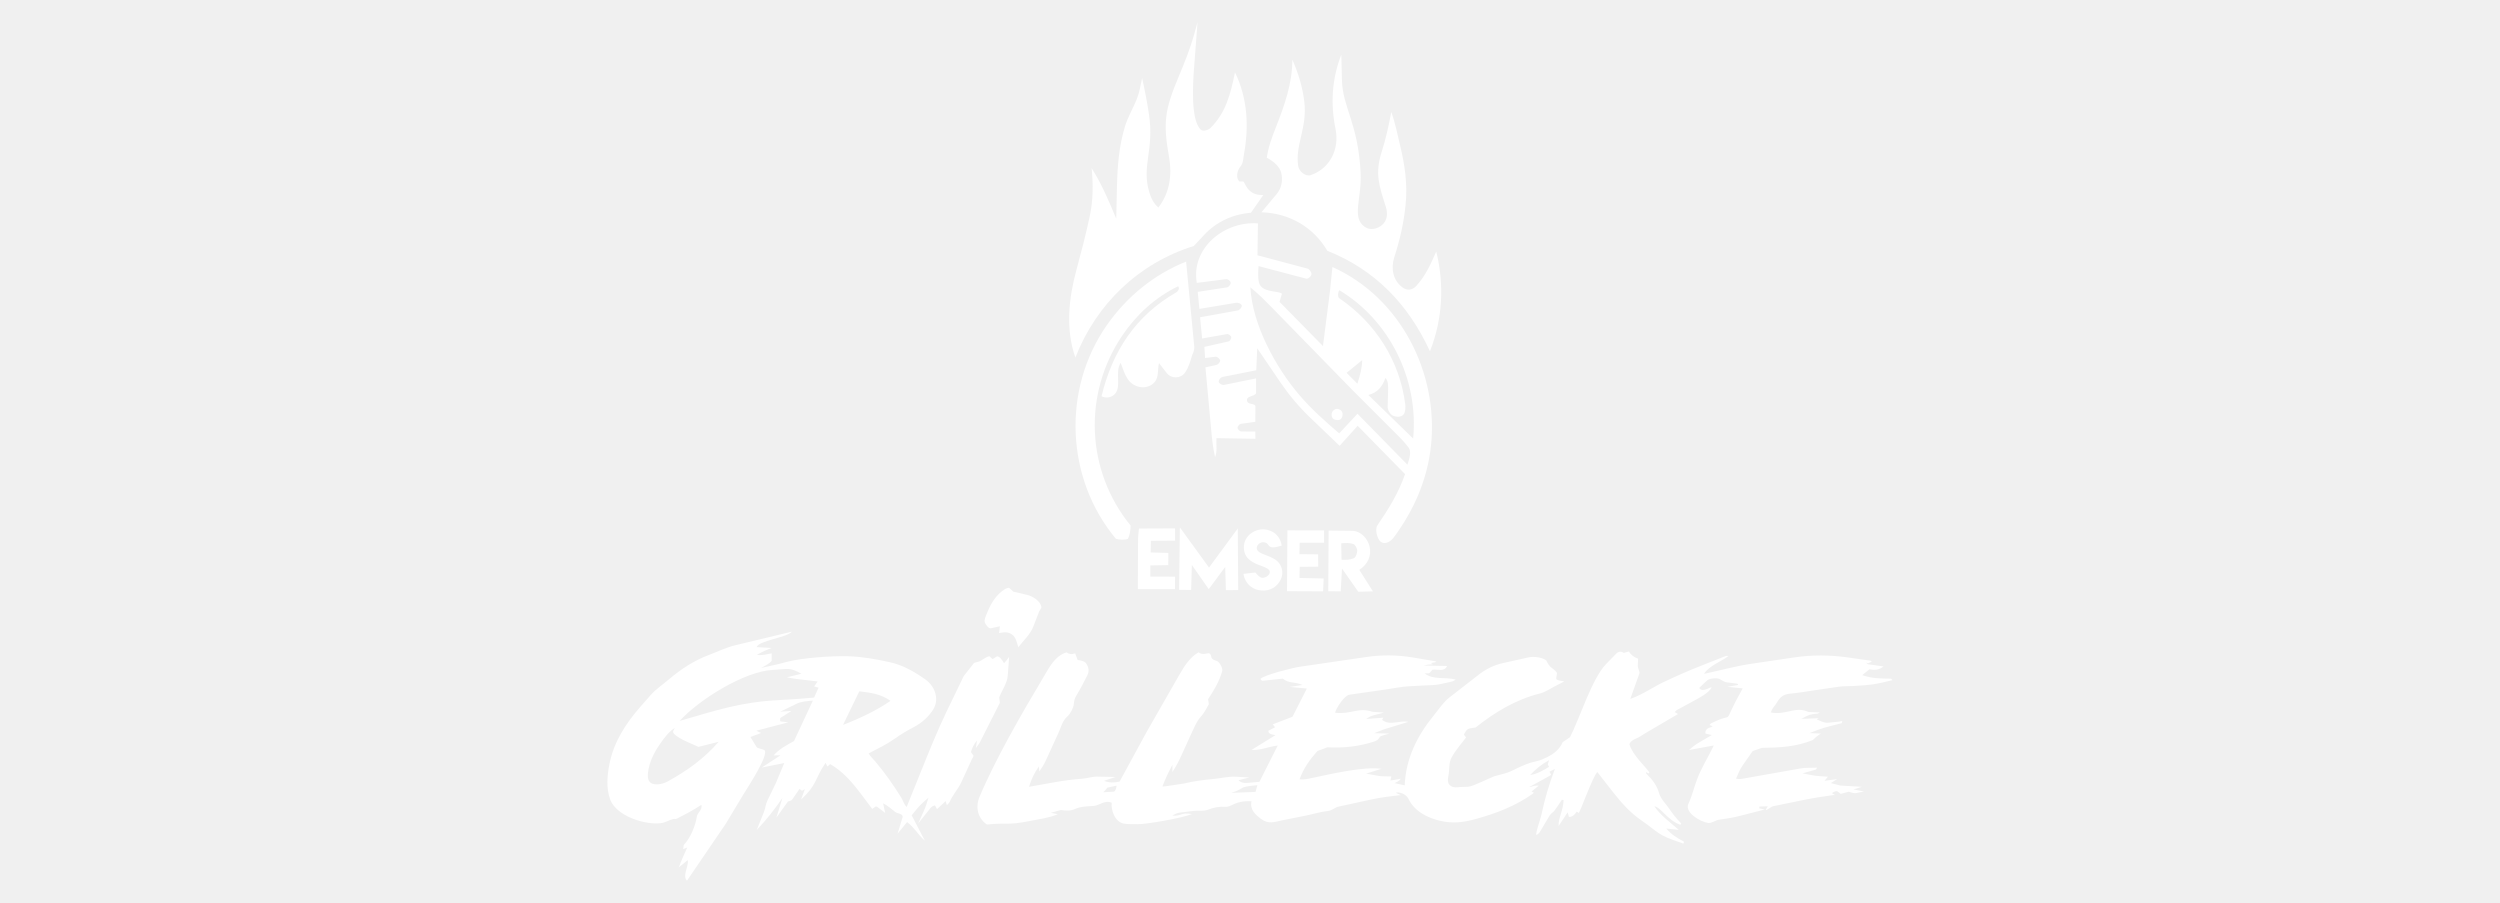
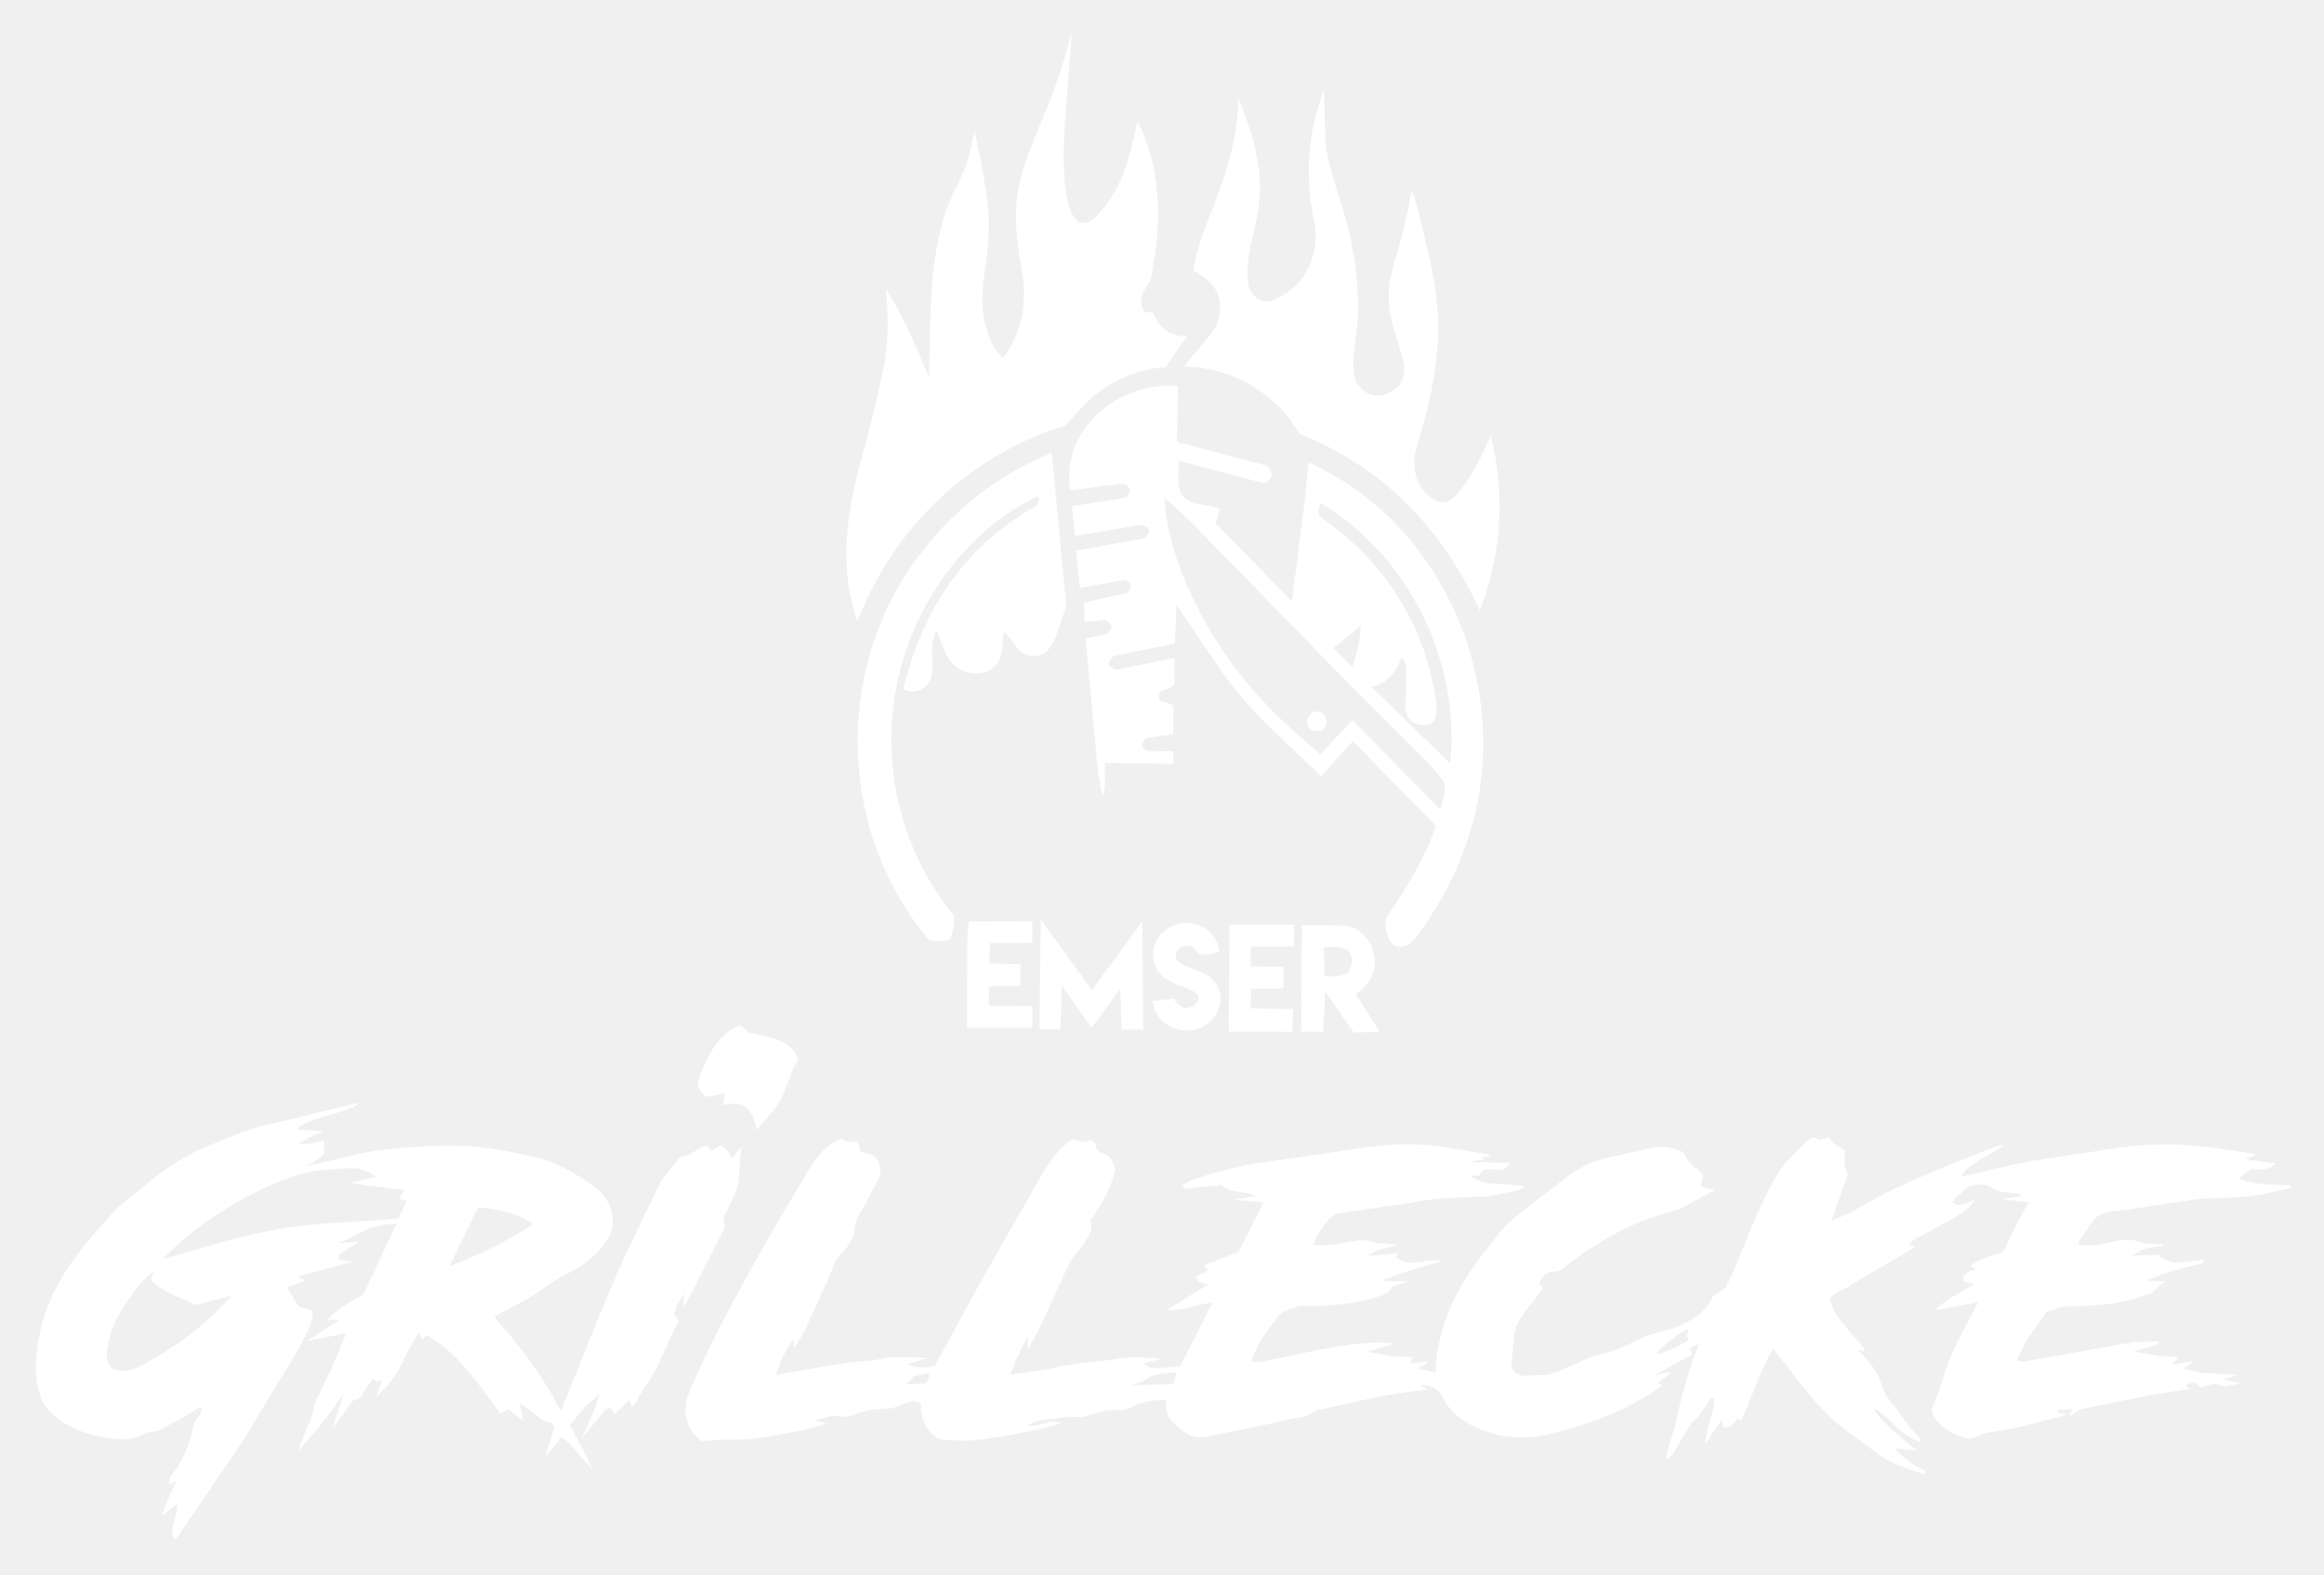
- <svg xmlns="http://www.w3.org/2000/svg" id="katman_1" version="1.1" viewBox="0 0 1728 624">
+ <svg xmlns="http://www.w3.org/2000/svg" preserveAspectRatio="xMidYMid meet" id="katman_1" version="1.1" viewBox="405.71 2.51 915.13 619.93">
  <defs>
    <style>
      .st0 {
        fill: #fff;
      }
    </style>
  </defs>
  <path class="st0" d="M810.43,563.78c6.45.41,5.69-2.45,13.42-1.11-6.76,2.85-32.02,7.15-37.3,7-3.06-.09-6.95.12-9.65-.37-6.29-1.14-9.1-9.32-8.48-14.42-4.62-2.16-8.59,1.87-12.26,2.15-4.78.36-8.89.27-13.27,2.21-3.13,1.39-6.05,1.17-9.53.62l-7.05,1.96,4.9.97c-6.22,2.6-13.02,3.39-19.93,4.78-14.94,3.02-15.08.86-29.1,2.34-6.35-4.26-8.1-11.98-5.21-18.92,10.76-25.84,29.65-58.45,44.18-82.79,4.14-6.93,7.89-14.73,16.02-17.3,1.65,1.21,3.44,1.61,5.99.69l1.69,4.59c2.74.37,4.98.91,6.04,2.58,1.7,2.69,2.08,5.26.7,7.97-2.39,4.71-4.7,9.23-7.38,13.66-1.34,2.22-1.83,3.74-2,6.33-.16,2.38-2.43,6.68-4.18,8.23-3.84,3.4-4.38,7.14-6.31,11.36l-8.94,19.57c-1.24,2.71-2.82,5.01-4.41,7.36l-.3-3.47c-2.96,4.17-5.11,8.57-6.82,14.06l17.33-3.08c6.56-1.16,12.82-2.06,19.47-2.5,3.2-.21,6.97-1.53,10.2-1.46l12.82.27-7.96,2.64c3.58,1.44,6.79,1.39,10.74.55l18.44-33.86,22.87-39.98c3.43-6,7.33-12.09,13.22-15.51,4.8,3.28,7.85-2.27,8.86,3.14.3,1.58,1.85,2.23,3.69,2.77,1.96.57,4.44,5.05,3.85,7.12-2.09,7.32-5.7,13.18-9.74,19.37l.51,3.42c-6.47,12.44-5.13,5.03-11.5,19.03l-7.06,15.53c-2.01,4.43-4.07,8.6-6.65,12.34l.05-4.96c-2.77,5.12-4.74,9.23-6.93,14.96,1.03.22,15.65-2.24,14.71-2.01,7.17-1.76,13.83-2.54,21.07-3.24,4.96-.48,9.96-1.78,15.01-1.5l9.28.52-7.5,1.9c1.64,1.63,3.67,2.07,5.94,1.87l8.52-.75,12.69-25.12c-7.28.99-11.62,3.38-18.1,3.05l16.51-10.21c-2-.48-4.9-.48-4.91-3.03l4.63-2.4-1.57-2.05,13.63-5.23,9.92-19.5-11.79-1.11,8.76-1.37c-5.59-2.51-9.1-.74-13.61-4.37l-14.11,1.51c-.34.04-1.47-1.23-1.26-1.42,3.13-2.83,22.46-7.62,27.1-8.3l46.26-6.77c10.56-1.55,21.31-1.41,31.73.33l15.28,2.56c1.57.39,1.42.57-.15.86-1.76.33-3.45.36-1.03,1.3-2.22.11-4.07.24-6.34.87l16.1.32c-1.98,4.42-6.76,2-10.2,2.62l-1.9,2.2c-.44.5-2.08.16-3.44.26,5.83,4.77,14.37,2.33,21.5,4.31-1.61,1.25-2.94,1.47-4.91,1.9l-6.2,1.34c-3.08.67-6.63.63-9.9.8l-11.07.58c-5.48.28-10.95,1.47-16.33,2.24l-25.13,3.61c-3.4.49-9.14,9.34-9.86,12.44,11.28,1.33,16.14-4.03,25.76-.66l8.03.57c-4.86,1.5-8.4,1.5-12.31,4.41l11.9-.88-.8,1.35c-.13.22.37.43.99.84,4.87,3.2,11.61-.57,17.03.71l-16.87,5.17-6.63,2.63,10.4.28c-2.43.79-5.12,1.35-6.4,2.06-1.31,2.33-2.11,2.81-4.51,3.58-10.54,3.37-20.99,4.43-31.97,3.84-1.83.76-4.9,1.93-6.74,2.5-5.14,5.76-9.75,12.01-12.39,19.64,3.19.33,5.55-.3,8.42-.9,13.53-2.83,36.08-8.15,48.13-6.36l-10.54,3.31,8.37,1.54c2.68.49,5.96.28,9.06.42l-.67,2.83,7.24-1.25c-1.66,2-2.15,1.83-4.34,3.05l6.99,1.52c.73-18.64,8.78-34.53,20.15-48.41,3.63-4.43,6.38-8.94,10.98-12.52l20.16-15.66c4.83-3.75,10.37-6.52,16.23-7.83l17.88-3.99c3.7-.83,9.6-.17,12.44,2.06,2.54,5.67,4.68,4.99,7.22,8.32.53.69-.36,2.92-.32,4.23s3.32,1.5,5.57,1.97l-6.45,3.32c-3.36,1.73-6.69,4.09-10.58,5.07-16.43,4.12-31.09,12.89-44.25,23.45-1.93.46-5.32.11-6.78,2.55l-1.24,2.09c-.26.43.75,1.37,1.4,2.24-3.33,4.47-7.33,8.84-10.07,13.96-1.99,3.71-1.3,8.57-2.15,12.64-.44,2.08-.58,4.4.49,5.8,1.31,1.72,3.53,2.34,5.82,2.04,2.46-.32,4.81-.15,7.28-.34,3.63-.27,16.33-6.76,18.19-7.3,4.26-1.24,8.27-1.84,12.19-3.81,17.05-8.57,14.4-4.43,24.26-9.36,4.8-2.4,8.49-5.2,10.77-10.36l5.08-3.46c6.5-12.63,15.17-40.54,24.94-50.57l6.92-7.1c1.56-1.6,3.53-1.86,5.25-.55l3.55-1.01c1.57,2.51,3.29,3.77,6.37,4.99l-.2,5.13c-.04,1.15,1.5,3.95,1.11,5.06l-6.3,17.63c9.26-3.38,15.71-8.22,23.52-11.9,8.54-4.02,16.73-7.63,25.61-11.13l16.91-6.66c.33-.13,1.87-.07,1.69.09-3.36,2.98-13.74,6.82-16.7,12.25,11.14-2.37,21.55-5.32,32.58-6.95l29.83-4.42c12.15-1.8,24.63-1.72,36.84.02l15.72,2.24c.27.04,1.03.68.78.79l-2.53,1.07c-1.4-.74-1.41-.61-.12.59l10.91,1.53c-3.17,2.62-6.17,2.63-9.79,2.02l-4.93,4c7.19,2.51,13.03,2.33,19.98,2.44.21.26,1.01,1.12.93,1.04-13.55,3.26-13.42,3.15-26.81,4.04-3.42.23-6.91-.01-10.19.47l-16.36,2.41c-5.71.84-11.52,1.87-17.07,2.38-5.06.46-7.16,2.2-9.67,6.52-1.09,1.88-3.17,3.53-3.97,6.51,10.93,2.05,16.82-4.65,26.02-.33l6.68.28c1.5-.28,1.16,0-.21.79-6.2.73-5.32.5-11.41,3.68l11.97-.45-1.14.63c-.21.12-.05.21.27.36l1.33.61c2.01.92,4.05,1.72,5.97,1.53l7.97-.8c.4-.04,1.39-.31,1.71-.41s.03,1.46-.29,1.54c-4.02,1.07-11.63,2.78-15.91,4.43l-6.25,2.4,7.92.32c-2.16,1.29-3.82,2.69-5.57,4.45-11.56,4.71-22.59,5.28-35.27,5.43l-6.35,2.21-6.94,9.93c-1.92,2.75-2.99,5.58-4.58,9.13,2.36.56,3.96.16,6.27-.25l38.38-6.8c3.7-.66,7.29-.31,11.41-.56-.3.59-.76,1.29-.91,1.38l-9.23,2.59,7.12,1.35c3.25.62,6.32.58,10.49.97l-2.35,2.81,8.71-1.18-4.36,2.77,6.7,1.72,14.85.85-5.89,1.78,7.31,1.48-5.77,1.13c-1.14.22-3.74-.69-4.86-.99l-5.51,1.49c-.93-.72-1.83-1.54-2.56-1.84-.86-.34-3.42.99-3.43,1.39,1.94,1.11,2.97,1.72,1.37,1.2-7.9,1.07-14.24,2.08-21.59,3.58l-20.36,4.17c-2.13.44-7.07,5.23-4.34.93l.54-.86-5.77.2c-.1.74-.22,1.57-.17,1.23l3.84.8-17.79,4.56c-4.67,1.2-9.17,1.81-14.07,2.53-1.97.29-5.15,2.55-7.22,2.23-5.92-.9-16.47-7.42-13.73-13.27,2.65-5.65,3.87-11.23,5.99-16.88,3.05-8.13,7.63-15.19,11.59-23.43l-17.12,3.13c2.62-2.43,4.82-3.95,7.43-5.48l8.29-4.86-4.39-1.03c-.4-2.31,1.53-3.99,3.84-4.36.93-.54,2.49-1.45,1.16-.67l-2.04-.79c-.22-.09.6-1.06.89-1.2,18.7-9.48,5.57,4.86,21.9-24.21l-10.72-1.07,6.05-1.01,1.42-.24c.27-.05-.16-.62-.4-.89l-7.7-1c-1.17-.15-3.24-1.51-4.47-2.17-1.94-1.04-7.04-.61-8.7.85-1.79,1.58-3.9,3.64-5.51,5.24,2.13,3.93,9.27-1.94,8.37-.1-1.75,3.58-8.49,7.04-12.66,9.3l-11.34,6.15c-.25.14-1.15,1.16-1.31,1.32-.14.14.23.12.42.24l1.83,1.13-22.94,13.46c-1.92,1.13-3.61,2.5-5.88,3.37-1.67.64-4.6,2.34-4.71,4.16,2.04,7.32,11.21,15.48,13.7,19.27.16.24-.4.85-.63.74l-1.64-.85c0-.12.02.24.06.92,4.3,4.16,7.43,8.13,9.01,13.76,1.08,3.87,4.75,7.27,7.12,10.81s4.55,6.22,8.06,9.91c.09.07-.07.37-.49,1-9.23-3.28-13.37-12.13-18.01-12.8,4.71,6.82,10.98,11.01,16.88,16.31l-8.63-.91c3.42,4.03,7.22,6.38,12.12,9,.22.77-.44,1.95-1.05,1.09-17.91-5.83-15.87-7.2-28.29-15.75-8-5.5-13.92-12.29-19.84-19.85l-10.59-13.53c-3.31,3.21-12.23,28.71-12.92,28.23l-1.35-.93c-1.23,2.17-3.35,3.89-5.38,3.68l-.87-3.16-6.22,9.44c-.36-5.54,3.03-9.94,3.42-17.84l-1.14-.34c-1.94,2.91-3.7,5.63-5.26,7.69-.72.95-2.44,1.9-3.23,3.23l-7.01,11.77c-.24.41-1.36,1.22-1.62,1.45-2.35,2.05,2.26-10.59,2.9-13.62,2.36-11.28,5.32-21.07,9.32-31.75l-3.71,1.89,1.05,1.9c.17.31-.92.97-1.26,1.15l-13.41,7.35c-1.19.36-.3.24.65.08,1.97-.64,3.72-1.07,5.57-.84l-5.03,4.05,1.44.69c.26.13,0,.37-.55.84-12.12,8.59-25.41,13.61-39.52,17.51-8.37,2.31-15.8,3.24-24.45,1.24s-17.8-6.47-22.01-15.26c-1.67-3.48-6.68-4.98-8.74-4.14l3.45,1.61c-7.04.77-13.59,1.54-20.7,3.09l-22.67,4.95c-1.78.39-4.32,2.62-6.57,2.86-5.61.61-10.59,2.25-16.01,3.33l-15.6,3.12c-5.77,1.15-9.87,3.09-15.29-1.08-3.64-2.8-7.61-6.32-6.32-12.01-11.73-.6-13.61,4.09-17.91,3.82s-8.12.41-12.06,1.96c-3.32,1.31-6.88.49-9.99.87l-10.06,1.26c-1.39.17-3.25,1.08-4.75,2.06ZM1070.75,530.02c-.6-.96-.99-1.48-.86-1.92l.79-2.62c-4.97,2.66-8.77,5.8-13.03,10.2,4.94-.67,9.21-3.32,13.1-5.66ZM762.54,547.61l7.3-.41c1.07-.06,2.08-3.11,1.83-4.14l-6.32,1.37c-1.08,1.55-1.36,1.73-2.81,3.18ZM867.84,547.37l1.27-4.64c-14.61,1.3-7.53,2-18.01,5.28l16.74-.64Z" />
  <path class="st0" d="M602.91,559.15c-9.01-11.68-16.39-23.71-29.14-31-.73.71-1.78,1.85-1.97,1.47l-1.18-2.35c-7.85,11.68-5.57,14.85-16.91,25.33l2.63-7.16-1.85,1.04c-.31.18-.71-.33-1.86-1.21l-5.06,7.37c-.43.63-1.88,1.18-2.9,1.3l-8.04,11.22,4.18-13.61c-5.18,7.62-10.95,14.97-17.78,22.16l4.97-12.39c1.06-2.64,1.22-5.46,2.4-7.9l5.86-12.11,5.82-13.92-15.56,3.14,12.98-8.47-4.78.08c3.75-4.36,8.91-7.07,14.07-9.9l13.07-27.99c-4.21.35-8.17.69-11.11,2.12l-11.49,5.57,7.76-.54-7.61,4.83c-.29.18-.29,2.36.05,2.4l1.48.18,3.94.47-22,5.73c1.13.82,1.67.97,3.27,1.59l-7.46,2.81,4.22,6.87c.67,1.09,3.99,1.36,5.25,2.08,4.25,2.46-12.07,26.98-14.59,31.19l-11.8,19.65-26.91,39.51c-3.55-3.16,1.52-10.38.46-14.17l-6.16,5.01c1.28-3.25,2.21-5.66,3.47-8.46l2.4-5.28-1.55.59c-.54.21-1.3.67-1.21.29s.19-2.55.48-2.84c4.3-4.43,7.91-12.8,8.88-19.3.44-2.96,3.99-4.66,3.19-8.24-3,1.9-5.82,3.64-9.1,5.42-15.84,8.6-3.06.97-15.98,6.48-7.88,3.36-33.14-2.16-38.05-15.82-2.76-7.68-2.02-16.31-.45-24.29,3.02-15.39,11.38-28.19,21.6-39.82l6.91-7.86c3.66-4.16,8.27-7.17,12.56-10.82,8.44-7.19,17.52-13.1,28.02-17.03,5.8-2.17,11.6-5.05,17.67-6.51l39.3-9.45c-3.13,4.04-23.03,6.18-24.27,10.67l10.23.61c-3.38,1.29-6.29,2.56-10.06,4.69,3.8.69,6.56-.42,10.15-.98l.03,5.2c-1.54,1.91-4.75,3.5-7.26,4.88l12.23-2.74,5.28-1.41c10.63-2.84,31.46-4.27,42.56-3.94,9.84.3,19.56,2.05,29.05,4.17,9.02,2.02,17.11,6.72,24.46,11.94,6.36,4.52,9.65,13.17,5.6,20.23-2.98,5.19-8.22,9.77-13.46,12.53-4.78,2.52-8.91,4.9-13.24,8-5.73,4.11-11.53,6.78-18.23,10.33,1.36,2.24,3.08,3.71,4.61,5.52,6.71,7.94,12.65,16.39,18.12,25.27,1.26,2.05,1.66,4.28,3.58,6.19l9.04-22.41c6.07-15.05,11.84-29.63,18.9-44.25l11.46-23.71,6.81-8.74c.79-1.01,3.08-1,4.13-1.51,1.81-.87,4.86-3.26,6.69-3.52.67-.09,1.99,2.19,2.56,1.83l2.82-1.77c1.71-.16,3.41,2.16,4.9,4.73.94-.95,2.46-2.87,3.53-4.36l-.97,13.02c-.39,5.23-4.09,10.11-5.91,15.01l.47,3.67-13.75,27.23c-.61,1.21-2.14,3.02-2.85,4.05l.78-5.16c-1.85,1.96-3.48,5.27-4.17,7.96l1.67,2.36c.36.51-.73,1.93-1.03,2.59l-7.51,16.35c-1.82,3.96-6.65,9.52-7.9,13.41.29-.91-1.75,2.68-2.03,1.6l-.65-2.47-6.01,5.62c-.74-1.28-1.26-2.75-1.78-2.58s-2.02.91-2.47,1.46l-8.81,11.07,3.69-8.13c1.46-3.22,2.66-6.71,3.49-9.84l-4.57,4.12c-2.32,2.09-4.64,5.3-7.07,8.12l9.13,17.6c-4.95-4.44-7.16-9.08-12.3-12.9l-6.59,8.05,3.44-11.21c.83-2.71-3.63-2.72-4.88-3.71-2.39-1.89-5.77-4.81-8.53-6.07l1.4,6.57-4.63-3.5c-.37-.28-1.5-1.19-1.87-.93l-2.38,1.67ZM565.79,475.33l-3.05-.86,2.41-3.45-14.74-1.73c-2.16-.25-4.19-.69-6.54-1.14l10.08-2.46c-8.54-4.73-9.07-3.17-20-2.62-19.2.97-50.6,20.29-64.18,35.23,25.64-7.42,42.71-13.2,69.09-14.4l14.05-.92,9.78-.81,3.1-6.85ZM615.51,484.43c-6.56-4.78-14.09-5.72-21.57-6.59l-11.22,23.21c12.32-4.79,23.58-10.23,32.79-16.62ZM496.75,512.72l-13.96,3.52-8.15-3.62c-2.41-1.07-10.51-5.03-9.31-7.37l1.1-2.15c-4.29,2.79-7.23,6.85-10.24,11.14-4.24,6.07-7.39,12.41-8.31,19.91-.33,2.68-.09,6.43,2.93,7.5,3.39,1.2,7.65.14,10.88-1.63,12.97-7.13,24.98-15.65,35.07-27.3Z" />
  <path class="st0" d="M868.19,271.89c-1.44,2.34-6.47,1.68-6.3,4.77.2,3.55,5.86,1.74,5.85,4.26l-.06,10.65-10.12,1.4c-.83.11-2.12,1.74-2.18,2.55-.08,1.05,1.52,2.71,2.54,2.72l9.73.04.1,5.01-26.94-.43c-.29,5.22.72,8.57-.93,13.12-1.6-6.72-2.14-12.74-2.75-19.4l-3.93-42.66,7.68-1.69c1.11-.24,2.43-1.97,2.52-2.87.1-1.05-1.96-2.94-3.13-2.8l-7.32.89-.48-7.69,16.85-3.81c.9-.2,1.8-2.13,1.75-2.87-.06-.89-1.94-2.34-2.84-2.18l-17.32,3.06-1.43-14.66,26.11-4.73c1.24-.23,2.9-2.22,2.73-3.33-.2-1.25-2.47-2.21-3.98-1.96l-25.32,4.24-1.15-11.78,20.39-3.14c.96-.15,2.35-1.96,2.41-2.9.08-1.31-1.8-2.92-3.29-2.73l-20.16,2.57c-4.14-23.97,18.93-42.87,42.26-41.14l-.31,22.06,34.61,9.21c1.44.38,2.71,2.55,2.73,3.77.02,1.31-2.23,3.55-3.71,3.16l-32.91-8.68c-.22,4.23-.51,7.74.25,11.1,1.7,7.53,12.99,5.66,15.94,7.97l-1.65,5.67,30,30.53,4.85-37.95,1.69-16.68c47.33,21.2,73.52,73.71,68.11,123.68-2.54,23.48-11.88,44.53-25.68,63.19-2.06,2.79-6.13,5.51-9.32,2.79-2.17-1.85-3.85-8.41-2.06-11.04,7.66-11.24,14.38-21.87,19.16-35.46l-32.77-33.42-12.47,13.85-20.25-19.4c-7.78-7.45-14.56-15.47-20.63-24.39l-16.07-23.65-.66,15.21-23.08,4.57c-1.44.29-2.63,1.64-2.88,3.08-.22,1.28,2.22,2.78,3.78,2.46l22.03-4.49.02,10.39ZM972.81,321.19c1.59-4.55,2.76-9.18.91-11.7-3.27-4.46-7.28-8.23-11.19-12.14l-27.23-27.24-55.78-57.14c-4.93-5.05-9.35-9.54-15.26-14.37,1.39,26.04,17.65,55.49,33.81,74.39,8.38,9.81,17.7,18.13,27.59,26.56l12.63-13.57,34.51,35.21ZM959.44,270.45c.1-3.54.21-7.02-1.83-9.22-2.27,6.38-5.59,10.12-11.79,11.79l30.94,30.09c3.99-40.52-16.18-81.65-51-102.51-.98,1.33-1.39,4.66.05,5.63,24.93,16.98,41.67,43.1,45.47,73.08.29,2.29.15,5.46-.98,6.98-1.69,2.26-5.22,2.05-7.49,1.03-1.73-.77-3.74-3.76-3.67-6.18l.31-10.7ZM938.24,265.24c1.9-6.26,3.22-10.75,3.31-16.34l-10.78,8.81,7.47,7.53Z" />
  <path class="st0" d="M743.31,247.14c-7.03-19.72-4.43-41.57.6-60.14,3.41-12.58,6.59-24.73,9.3-37.44,2.37-11.14,2.45-21.45,1.34-33.36,7.17,11.42,11.92,22.82,16.99,34.95l.51-22.45c.32-13.97,1.44-27.9,5.54-41.34,1.97-6.45,5.41-12.16,7.95-18.35,2.04-4.97,2.75-9.67,3.89-15.07,1.97,8.79,3.49,16.74,4.76,25.27,3.67,24.57-5.24,35.46.15,53.47,1.22,4.06,2.85,7.71,6.31,10.78,7.76-9.92,9.6-22.46,7.44-34.64-4.27-23.97-3.05-32.77,6.42-55.4,4.13-9.87,7.99-19.31,10.86-29.61l2.38-8.55-2.43,32.02c-.75,9.85-2.47,35.48,4.58,42.27,1.7,1.63,5.37.3,6.87-1.19,10.51-10.43,13.78-23.3,16.85-38.32,8.76,17.91,9.69,37.43,6.21,56.55-.56,3.1-.44,6.1-2.43,8.5-2.4,2.91-3.31,7.82-.77,10.33l2.6.03c1.46.02,2.36,9.83,13.96,9.33l-8.52,12.25c-12.28.98-23.8,6.13-32.4,15.37l-7.11,7.63c-37.91,11.81-67.36,39.93-81.85,77.1Z" />
  <path class="st0" d="M992.73,173.86c5.61,22.67,4.52,46.51-4.34,68.95-15.02-32.58-37.92-56.29-70.94-69.47-9.56-16.26-26.04-25.99-45.54-26.62l10.58-12.67c3.37-4.04,4.33-9.45,3.12-14.48-1.08-4.49-5.16-7.95-9.99-10.56.93-7.06,3.53-14.05,6.22-20.89,5.97-15.21,11.41-30.3,11.44-46.91,4.12,9.37,6.96,18.74,8.22,28.72,2.32,18.37-6.49,30.31-4.18,44.88.59,3.7,5.06,7.49,8.77,6.2,13.44-4.67,19.8-18.28,17.04-31.78-3.53-17.25-2.62-34.58,3.99-51.47l.42,17.35c.47,19.43,11.14,29.69,12.91,64.18.93,18.1-6.5,30.96,2.91,37.55,3.94,2.76,8.92,1.21,11.89-1.29,3.67-3.09,4.09-7.96,2.65-12.51-4.61-14.65-7.71-22.82-2.91-37.98,2.92-9.23,4.84-17.86,6.66-27.68,2.89,7.99,4.22,15.41,6.11,23.17,3.28,13.53,5.18,26.77,3.82,40.69-1.23,12.64-3.96,24.52-7.85,36.58-2.49,7.73-.83,16.01,5.55,20.76,3.43,2.56,6.96,2,9.66-.96,6.21-6.79,9.78-14.48,13.77-23.77Z" />
  <path class="st0" d="M774.63,250.79c-4.38,6.67,1.1,17.1-4.54,22.02-2.37,2.07-5.5,2.6-8.72,1.09,7.57-31.25,23.58-55.63,51.44-71.69,1.66-.96,2.71-2.87,1.52-4.33-15.93,7.67-28.8,19.57-38.6,34.04-27.31,40.34-25.1,93.45,5.7,131.3.04,2.99-.42,6.42-1.81,9.2-2.01.93-6.01.7-8.29.02-34.7-41.53-37.36-103.31-6.24-147.74,13.74-19.61,32.36-34.92,54.75-43.88l5.64,58.88c.18,1.83-.64,4.05-1.4,5.6-1.28,4.25-2.47,8.7-4.98,12.24-3.09,4.36-9.5,4.32-12.61.35l-5.39-6.9c-1.16,4.91.01,9.56-2.97,13.05-4.99,5.82-14.34,4.29-18.53-1.85-2.34-3.44-3.33-6.98-4.99-11.39Z" />
  <polygon class="st0" points="846.85 391.89 835.48 407.21 823.81 390.5 823.33 407.77 815 407.69 815.52 364.51 835.67 392.3 855.56 365.28 855.84 407.86 847.35 407.9 846.85 391.89" />
  <path class="st0" d="M714.24,433.08c-2.06,5.35-6.74,9.54-10.39,14.3-1.09-3.65-1.81-6.84-3.98-8.53-2.91-2.27-5.41-2.03-9.34-1.27l.62-4.71-6.31,1.4c-1.43.32-3.58-2.49-4.1-3.88-.69-1.84.66-4.58,1.47-6.6,2.63-6.54,6.18-12.64,12.22-16.48.67-.43,2.71-1.35,3.26-.85l2.75,2.5,9.4,2.2c4.17.98,9.2,4.28,9.97,8.33.17.89-1.26,2.41-1.5,3.03l-4.07,10.55Z" />
  <path class="st0" d="M938.82,409.01l-11.23-16.04-.88,15.78-8.61-.09.24-41.91,16.17.17c6.33.07,10.89,5.57,12.11,10.71,1.59,6.63-1.29,12.47-7.07,16.27l9.42,14.85-10.15.27ZM935.77,385.85c1.44-.57,2.43-3.96,2.35-5.4-.07-1.3-1.39-4.04-2.65-4.43-2.96-.92-5.3-.74-8.42-.47l.22,11.35c3.28.07,5.3.22,8.5-1.05Z" />
  <polygon class="st0" points="911.17 391.69 898.38 391.8 898.2 399.48 914.92 399.85 914.52 408.74 889.58 408.63 889.86 366.58 915.2 366.63 915.18 375.15 898.33 375.16 898.18 383.04 911.07 383.16 911.17 391.69" />
  <path class="st0" d="M807.52,390.61l-12.42.22v7.71s17.1.04,17.1.04l-.06,8.61h-25.66s.14-34.27.14-34.27c0-2.41.38-4.89.63-7.6l24.94-.1.02,8.48-16.71.1-.15,8.04,12.2.35-.03,8.42Z" />
  <path class="st0" d="M884.17,402.46c-3.35,4.85-8.76,6.59-14.51,5.35-4.61-.99-9.19-4.73-10.19-11.15l8.25-.95c1.46,1.74,2.92,3.3,4.25,3.59,1.78.39,4.44-.82,5.3-2.49,3.69-7.17-18.52-3.78-17.47-19.51.27-4.04,2.86-7.85,6.92-9.9s8.3-2.06,12.59.04c3.11,1.52,6.18,5.32,6.57,9.74-11.76,3.47-6.99-2.01-12.62-2.38-2.04-.14-4.46,1.58-4.58,3.79-.21,3.97,6.06,4.39,11.88,7.64,5.87,3.28,7.61,10.43,3.6,16.22Z" />
  <path class="st0" d="M922.95,282.85c1.98-.83,4.37.67,4.87,2.27.57,1.86-.32,4.57-1.81,5.01-2.07.61-4.4-.08-5.07-1.36-1.05-2.03-.57-4.84,2.01-5.92Z" />
</svg>
